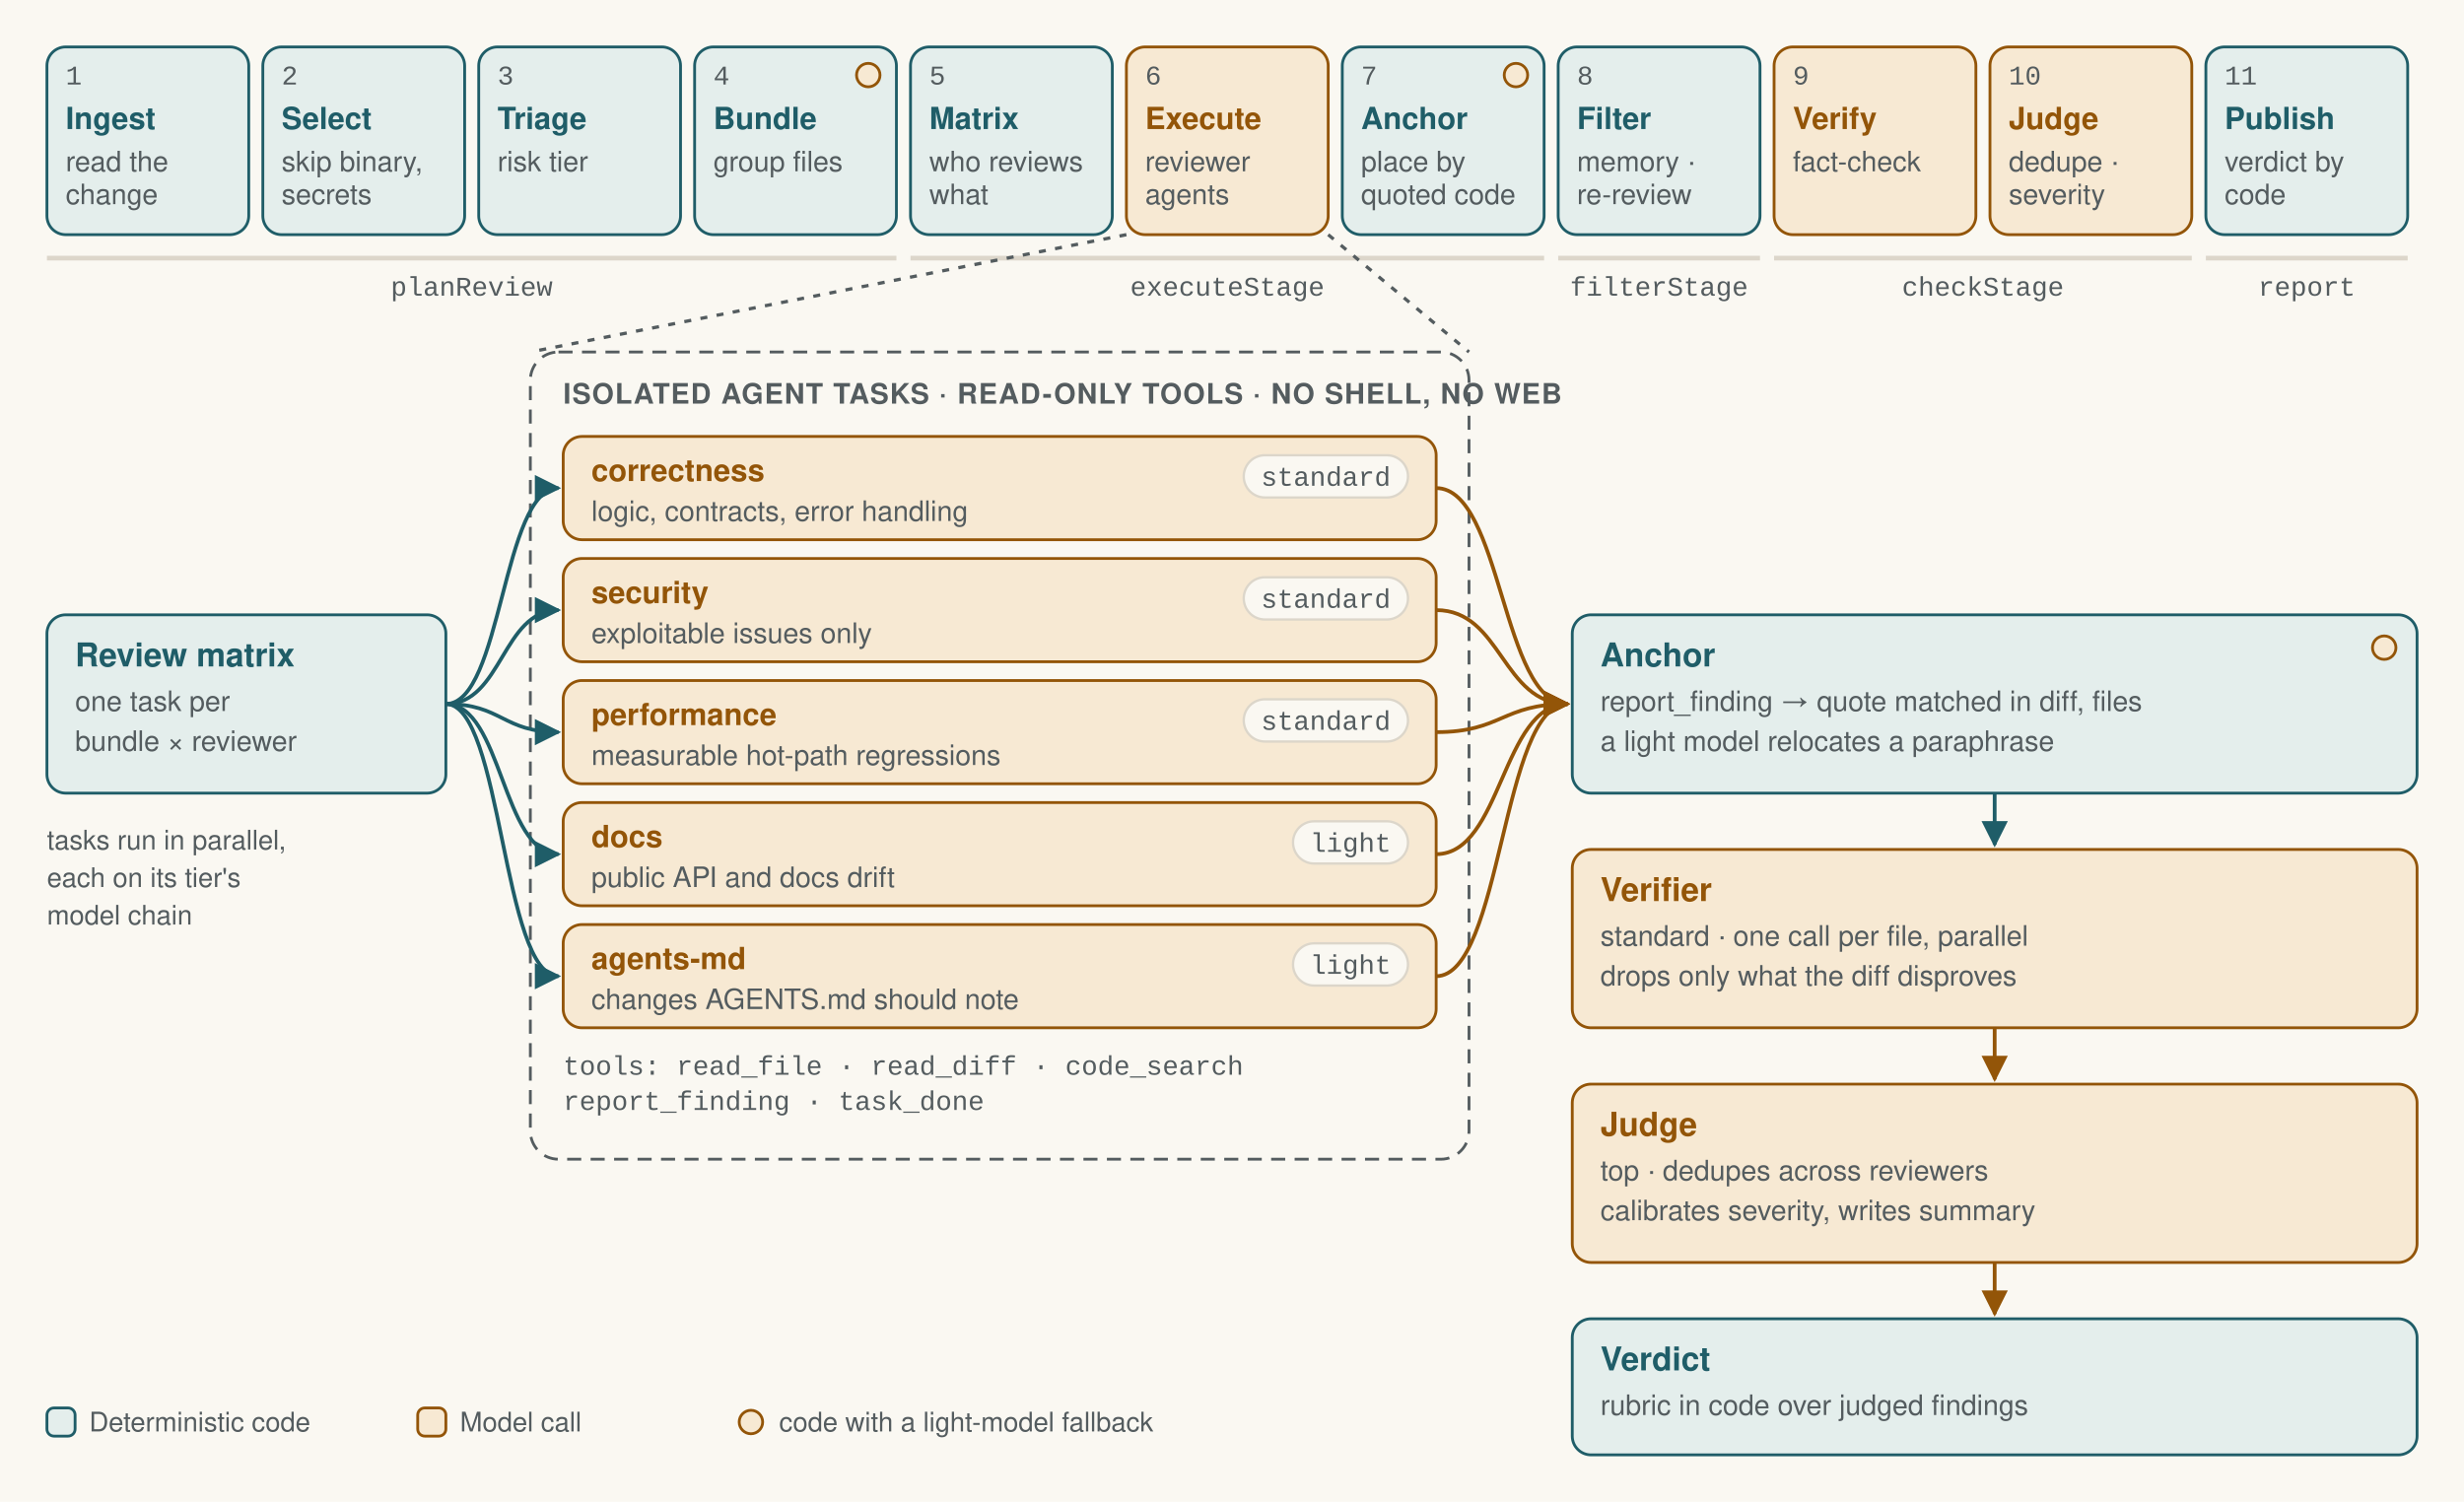
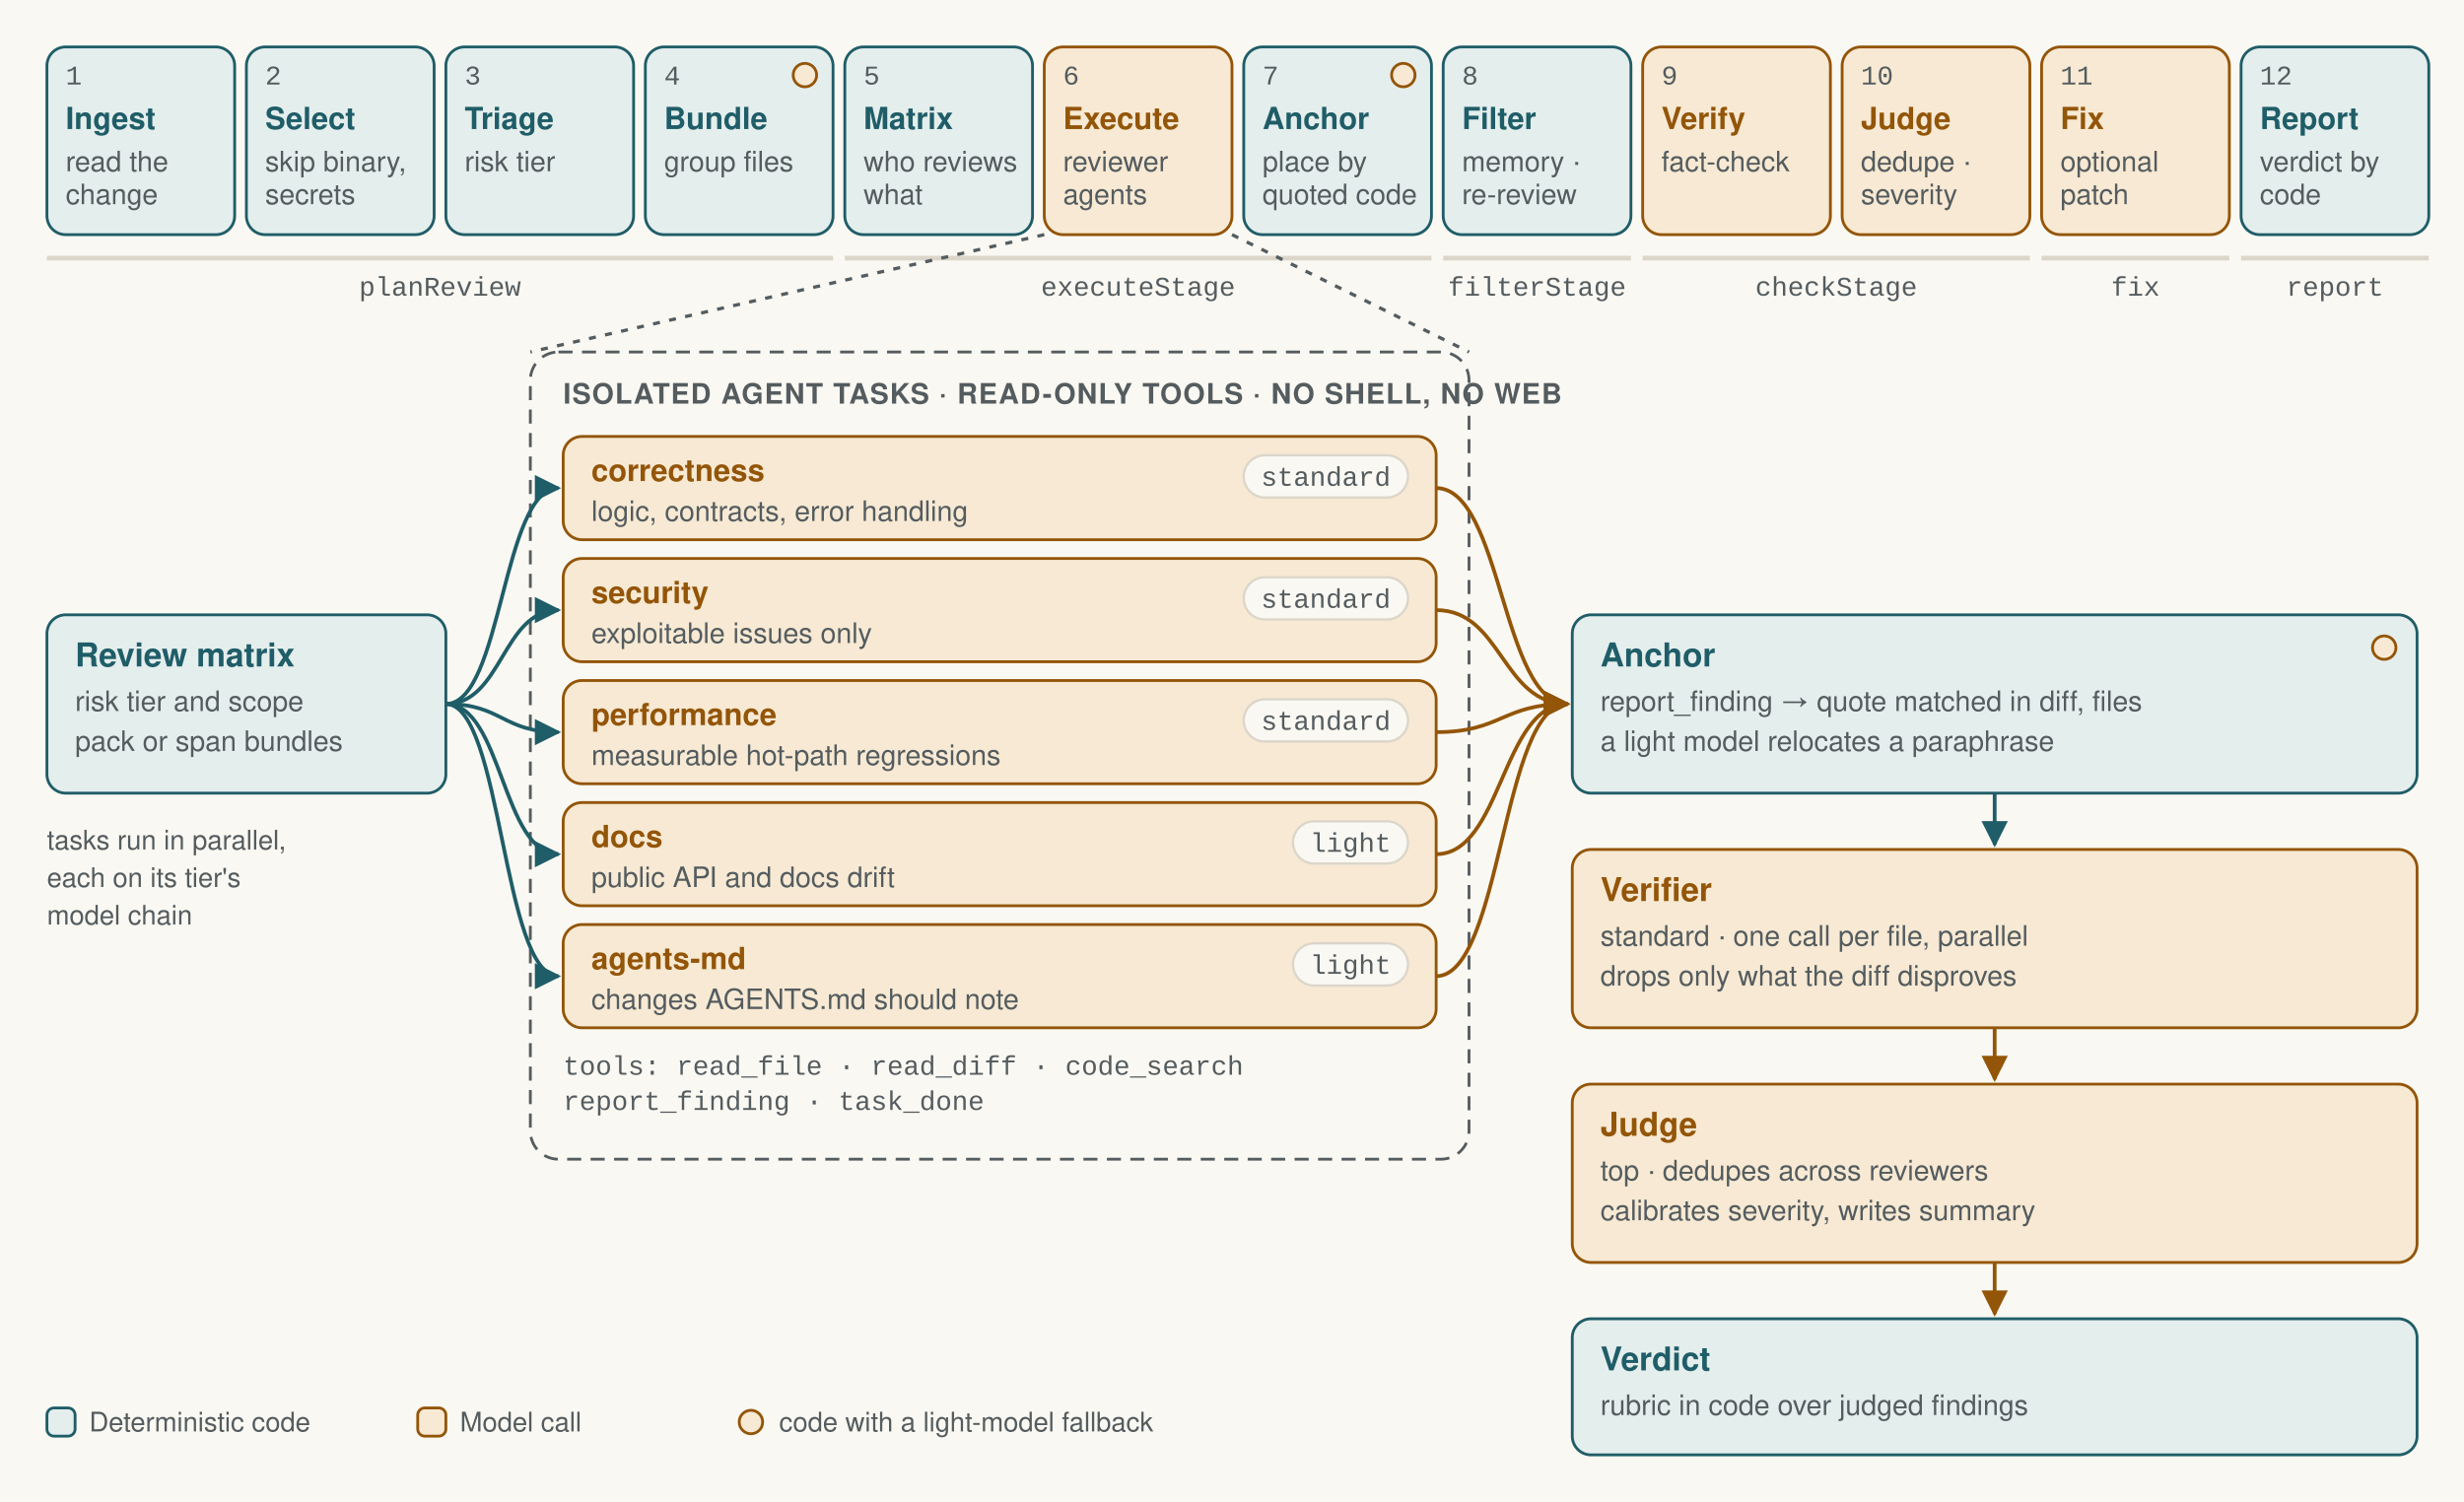
<svg xmlns="http://www.w3.org/2000/svg" viewBox="0 0 1050 640" width="1050" height="640" role="img" aria-label="ocra review stages and agents">
  <defs>
    <marker id="h-code" viewBox="0 0 10 10" refX="9" refY="5" markerWidth="7" markerHeight="7" orient="auto-start-reverse">
      <path d="M0 0L10 5L0 10z" fill="#1f5d68" />
    </marker>
    <marker id="h-llm" viewBox="0 0 10 10" refX="9" refY="5" markerWidth="7" markerHeight="7" orient="auto-start-reverse">
      <path d="M0 0L10 5L0 10z" fill="#935508" />
    </marker>
    <marker id="h-plain" viewBox="0 0 10 10" refX="9" refY="5" markerWidth="7" markerHeight="7" orient="auto-start-reverse">
      <path d="M0 0L10 5L0 10z" fill="#545c5f" />
    </marker>
    <style>
text{font-family:-apple-system, BlinkMacSystemFont, "Segoe UI", "PingFang SC", "Hiragino Sans GB", "Microsoft YaHei", "Noto Sans SC", Helvetica, Arial, sans-serif}
.t-code{fill:#1f5d68;font-weight:600}.t-llm{fill:#935508;font-weight:600}.t-plain{fill:#1c2226;font-weight:600}
.s{fill:#545c5f;font-size:12px}.m{fill:#545c5f;font-size:11.5px;font-family:ui-monospace, SFMono-Regular, Menlo, Consolas, "Liberation Mono", monospace}
.l{fill:#545c5f;font-size:11.5px}.cap{fill:#545c5f;font-size:12px;font-weight:600;letter-spacing:.04em}
.h{fill:#1c2226;font-size:16px;font-weight:700}
.b-code{fill:#e4eeec;stroke:#1f5d68;stroke-width:1.2}.b-llm{fill:#f7e9d3;stroke:#935508;stroke-width:1.2}
.b-plain{fill:#faf8f2;stroke:#dcd6ca;stroke-width:1.2}
.chip{fill:#faf8f2;stroke:#dcd6ca;stroke-width:1}
.g{fill:none;stroke:#545c5f;stroke-width:1.2;stroke-dasharray:6 4}.g2{fill:#f0ece3;stroke:#dcd6ca;stroke-width:1.2}
.a-code{fill:none;stroke:#1f5d68;stroke-width:1.6}.a-llm{fill:none;stroke:#935508;stroke-width:1.6}.a-plain{fill:none;stroke:#545c5f;stroke-width:1.4}
.br{fill:none;stroke:#dcd6ca;stroke-width:2}</style>
  </defs>
  <rect width="1050" height="640" fill="#faf8f2" />
-   <rect x="20" y="20" width="86" height="80" rx="8" class="b-code" />
+   <rect x="20" y="20" width="80" height="80" rx="8" class="b-code" />
  <text x="28" y="36" class="m" text-anchor="start">1</text>
  <text x="28" y="55" class="t-code" font-size="13">Ingest</text>
  <text x="28" y="73" class="s" font-size="11">read the</text>
  <text x="28" y="87" class="s" font-size="11">change</text>
-   <rect x="112" y="20" width="86" height="80" rx="8" class="b-code" />
-   <text x="120" y="36" class="m" text-anchor="start">2</text>
-   <text x="120" y="55" class="t-code" font-size="13">Select</text>
-   <text x="120" y="73" class="s" font-size="11">skip binary,</text>
-   <text x="120" y="87" class="s" font-size="11">secrets</text>
-   <rect x="204" y="20" width="86" height="80" rx="8" class="b-code" />
-   <text x="212" y="36" class="m" text-anchor="start">3</text>
-   <text x="212" y="55" class="t-code" font-size="13">Triage</text>
-   <text x="212" y="73" class="s" font-size="11">risk tier</text>
-   <rect x="296" y="20" width="86" height="80" rx="8" class="b-code" />
-   <text x="304" y="36" class="m" text-anchor="start">4</text>
-   <text x="304" y="55" class="t-code" font-size="13">Bundle</text>
-   <text x="304" y="73" class="s" font-size="11">group files</text>
-   <circle cx="370" cy="32" r="5" class="b-llm" />
-   <rect x="388" y="20" width="86" height="80" rx="8" class="b-code" />
-   <text x="396" y="36" class="m" text-anchor="start">5</text>
-   <text x="396" y="55" class="t-code" font-size="13">Matrix</text>
-   <text x="396" y="73" class="s" font-size="11">who reviews</text>
-   <text x="396" y="87" class="s" font-size="11">what</text>
-   <rect x="480" y="20" width="86" height="80" rx="8" class="b-llm" />
-   <text x="488" y="36" class="m" text-anchor="start">6</text>
-   <text x="488" y="55" class="t-llm" font-size="13">Execute</text>
-   <text x="488" y="73" class="s" font-size="11">reviewer</text>
-   <text x="488" y="87" class="s" font-size="11">agents</text>
-   <rect x="572" y="20" width="86" height="80" rx="8" class="b-code" />
-   <text x="580" y="36" class="m" text-anchor="start">7</text>
-   <text x="580" y="55" class="t-code" font-size="13">Anchor</text>
-   <text x="580" y="73" class="s" font-size="11">place by</text>
-   <text x="580" y="87" class="s" font-size="11">quoted code</text>
-   <circle cx="646" cy="32" r="5" class="b-llm" />
-   <rect x="664" y="20" width="86" height="80" rx="8" class="b-code" />
-   <text x="672" y="36" class="m" text-anchor="start">8</text>
-   <text x="672" y="55" class="t-code" font-size="13">Filter</text>
-   <text x="672" y="73" class="s" font-size="11">memory ·</text>
-   <text x="672" y="87" class="s" font-size="11">re-review</text>
-   <rect x="756" y="20" width="86" height="80" rx="8" class="b-llm" />
-   <text x="764" y="36" class="m" text-anchor="start">9</text>
-   <text x="764" y="55" class="t-llm" font-size="13">Verify</text>
-   <text x="764" y="73" class="s" font-size="11">fact-check</text>
-   <rect x="848" y="20" width="86" height="80" rx="8" class="b-llm" />
-   <text x="856" y="36" class="m" text-anchor="start">10</text>
-   <text x="856" y="55" class="t-llm" font-size="13">Judge</text>
-   <text x="856" y="73" class="s" font-size="11">dedupe ·</text>
-   <text x="856" y="87" class="s" font-size="11">severity</text>
-   <rect x="940" y="20" width="86" height="80" rx="8" class="b-code" />
-   <text x="948" y="36" class="m" text-anchor="start">11</text>
-   <text x="948" y="55" class="t-code" font-size="13">Publish</text>
-   <text x="948" y="73" class="s" font-size="11">verdict by</text>
-   <text x="948" y="87" class="s" font-size="11">code</text>
-   <path d="M20 110 L382 110" class="br" />
-   <text x="201" y="126" class="m" text-anchor="middle">planReview</text>
-   <path d="M388 110 L658 110" class="br" />
-   <text x="523" y="126" class="m" text-anchor="middle">executeStage</text>
-   <path d="M664 110 L750 110" class="br" />
-   <text x="707" y="126" class="m" text-anchor="middle">filterStage</text>
-   <path d="M756 110 L934 110" class="br" />
-   <text x="845" y="126" class="m" text-anchor="middle">checkStage</text>
-   <path d="M940 110 L1026 110" class="br" />
-   <text x="983" y="126" class="m" text-anchor="middle">report</text>
-   <path d="M480 100 L226 150 M566 100 L626 150" class="a-plain" stroke-dasharray="3 4" />
+   <rect x="105" y="20" width="80" height="80" rx="8" class="b-code" />
+   <text x="113" y="36" class="m" text-anchor="start">2</text>
+   <text x="113" y="55" class="t-code" font-size="13">Select</text>
+   <text x="113" y="73" class="s" font-size="11">skip binary,</text>
+   <text x="113" y="87" class="s" font-size="11">secrets</text>
+   <rect x="190" y="20" width="80" height="80" rx="8" class="b-code" />
+   <text x="198" y="36" class="m" text-anchor="start">3</text>
+   <text x="198" y="55" class="t-code" font-size="13">Triage</text>
+   <text x="198" y="73" class="s" font-size="11">risk tier</text>
+   <rect x="275" y="20" width="80" height="80" rx="8" class="b-code" />
+   <text x="283" y="36" class="m" text-anchor="start">4</text>
+   <text x="283" y="55" class="t-code" font-size="13">Bundle</text>
+   <text x="283" y="73" class="s" font-size="11">group files</text>
+   <circle cx="343" cy="32" r="5" class="b-llm" />
+   <rect x="360" y="20" width="80" height="80" rx="8" class="b-code" />
+   <text x="368" y="36" class="m" text-anchor="start">5</text>
+   <text x="368" y="55" class="t-code" font-size="13">Matrix</text>
+   <text x="368" y="73" class="s" font-size="11">who reviews</text>
+   <text x="368" y="87" class="s" font-size="11">what</text>
+   <rect x="445" y="20" width="80" height="80" rx="8" class="b-llm" />
+   <text x="453" y="36" class="m" text-anchor="start">6</text>
+   <text x="453" y="55" class="t-llm" font-size="13">Execute</text>
+   <text x="453" y="73" class="s" font-size="11">reviewer</text>
+   <text x="453" y="87" class="s" font-size="11">agents</text>
+   <rect x="530" y="20" width="80" height="80" rx="8" class="b-code" />
+   <text x="538" y="36" class="m" text-anchor="start">7</text>
+   <text x="538" y="55" class="t-code" font-size="13">Anchor</text>
+   <text x="538" y="73" class="s" font-size="11">place by</text>
+   <text x="538" y="87" class="s" font-size="11">quoted code</text>
+   <circle cx="598" cy="32" r="5" class="b-llm" />
+   <rect x="615" y="20" width="80" height="80" rx="8" class="b-code" />
+   <text x="623" y="36" class="m" text-anchor="start">8</text>
+   <text x="623" y="55" class="t-code" font-size="13">Filter</text>
+   <text x="623" y="73" class="s" font-size="11">memory ·</text>
+   <text x="623" y="87" class="s" font-size="11">re-review</text>
+   <rect x="700" y="20" width="80" height="80" rx="8" class="b-llm" />
+   <text x="708" y="36" class="m" text-anchor="start">9</text>
+   <text x="708" y="55" class="t-llm" font-size="13">Verify</text>
+   <text x="708" y="73" class="s" font-size="11">fact-check</text>
+   <rect x="785" y="20" width="80" height="80" rx="8" class="b-llm" />
+   <text x="793" y="36" class="m" text-anchor="start">10</text>
+   <text x="793" y="55" class="t-llm" font-size="13">Judge</text>
+   <text x="793" y="73" class="s" font-size="11">dedupe ·</text>
+   <text x="793" y="87" class="s" font-size="11">severity</text>
+   <rect x="870" y="20" width="80" height="80" rx="8" class="b-llm" />
+   <text x="878" y="36" class="m" text-anchor="start">11</text>
+   <text x="878" y="55" class="t-llm" font-size="13">Fix</text>
+   <text x="878" y="73" class="s" font-size="11">optional</text>
+   <text x="878" y="87" class="s" font-size="11">patch</text>
+   <rect x="955" y="20" width="80" height="80" rx="8" class="b-code" />
+   <text x="963" y="36" class="m" text-anchor="start">12</text>
+   <text x="963" y="55" class="t-code" font-size="13">Report</text>
+   <text x="963" y="73" class="s" font-size="11">verdict by</text>
+   <text x="963" y="87" class="s" font-size="11">code</text>
+   <path d="M20 110 L355 110" class="br" />
+   <text x="187.5" y="126" class="m" text-anchor="middle">planReview</text>
+   <path d="M360 110 L610 110" class="br" />
+   <text x="485" y="126" class="m" text-anchor="middle">executeStage</text>
+   <path d="M615 110 L695 110" class="br" />
+   <text x="655" y="126" class="m" text-anchor="middle">filterStage</text>
+   <path d="M700 110 L865 110" class="br" />
+   <text x="782.5" y="126" class="m" text-anchor="middle">checkStage</text>
+   <path d="M870 110 L950 110" class="br" />
+   <text x="910" y="126" class="m" text-anchor="middle">fix</text>
+   <path d="M955 110 L1035 110" class="br" />
+   <text x="995" y="126" class="m" text-anchor="middle">report</text>
+   <path d="M445 100 L226 150 M525 100 L626 150" class="a-plain" stroke-dasharray="3 4" />
  <rect x="20" y="262" width="170" height="76" rx="8" class="b-code" />
  <text x="32" y="284" class="t-code" font-size="14">Review matrix</text>
-   <text x="32" y="303" class="s">one task per</text>
-   <text x="32" y="320" class="s">bundle × reviewer</text>
+   <text x="32" y="303" class="s">risk tier and scope</text>
+   <text x="32" y="320" class="s">pack or span bundles</text>
  <rect x="226" y="150" width="400" height="344" rx="12" class="g" />
  <text x="240" y="172" class="cap" text-anchor="start">ISOLATED AGENT TASKS · READ-ONLY TOOLS · NO SHELL, NO WEB</text>
  <rect x="240" y="186" width="372" height="44" rx="8" class="b-llm" />
  <text x="252" y="205" class="t-llm" font-size="13">correctness</text>
  <text x="252" y="222" class="s" text-anchor="start">logic, contracts, error handling</text>
  <rect x="530" y="194" width="70" height="18" rx="9" class="chip" />
  <text x="565" y="207" class="m" text-anchor="middle">standard</text>
  <path d="M190 300 C214 300 214 208 238 208" class="a-code" marker-end="url(#h-code)" />
  <path d="M612 208 C640 208 640 300 668 300" class="a-llm" marker-end="url(#h-llm)" />
  <rect x="240" y="238" width="372" height="44" rx="8" class="b-llm" />
  <text x="252" y="257" class="t-llm" font-size="13">security</text>
  <text x="252" y="274" class="s" text-anchor="start">exploitable issues only</text>
  <rect x="530" y="246" width="70" height="18" rx="9" class="chip" />
  <text x="565" y="259" class="m" text-anchor="middle">standard</text>
  <path d="M190 300 C214 300 214 260 238 260" class="a-code" marker-end="url(#h-code)" />
  <path d="M612 260 C640 260 640 300 668 300" class="a-llm" marker-end="url(#h-llm)" />
  <rect x="240" y="290" width="372" height="44" rx="8" class="b-llm" />
  <text x="252" y="309" class="t-llm" font-size="13">performance</text>
  <text x="252" y="326" class="s" text-anchor="start">measurable hot-path regressions</text>
  <rect x="530" y="298" width="70" height="18" rx="9" class="chip" />
  <text x="565" y="311" class="m" text-anchor="middle">standard</text>
  <path d="M190 300 C214 300 214 312 238 312" class="a-code" marker-end="url(#h-code)" />
  <path d="M612 312 C640 312 640 300 668 300" class="a-llm" marker-end="url(#h-llm)" />
  <rect x="240" y="342" width="372" height="44" rx="8" class="b-llm" />
  <text x="252" y="361" class="t-llm" font-size="13">docs</text>
  <text x="252" y="378" class="s" text-anchor="start">public API and docs drift</text>
  <rect x="551" y="350" width="49" height="18" rx="9" class="chip" />
  <text x="575.5" y="363" class="m" text-anchor="middle">light</text>
  <path d="M190 300 C214 300 214 364 238 364" class="a-code" marker-end="url(#h-code)" />
  <path d="M612 364 C640 364 640 300 668 300" class="a-llm" marker-end="url(#h-llm)" />
  <rect x="240" y="394" width="372" height="44" rx="8" class="b-llm" />
  <text x="252" y="413" class="t-llm" font-size="13">agents-md</text>
  <text x="252" y="430" class="s" text-anchor="start">changes AGENTS.md should note</text>
  <rect x="551" y="402" width="49" height="18" rx="9" class="chip" />
  <text x="575.5" y="415" class="m" text-anchor="middle">light</text>
  <path d="M190 300 C214 300 214 416 238 416" class="a-code" marker-end="url(#h-code)" />
  <path d="M612 416 C640 416 640 300 668 300" class="a-llm" marker-end="url(#h-llm)" />
  <text x="240" y="458" class="m" text-anchor="start">tools: read_file · read_diff · code_search</text>
  <text x="240" y="473" class="m" text-anchor="start">       report_finding · task_done</text>
  <text x="20" y="362" class="l" text-anchor="start">tasks run in parallel,</text>
  <text x="20" y="378" class="l" text-anchor="start">each on its tier's</text>
  <text x="20" y="394" class="l" text-anchor="start">model chain</text>
  <rect x="670" y="262" width="360" height="76" rx="8" class="b-code" />
  <text x="682" y="284" class="t-code" font-size="14">Anchor</text>
  <text x="682" y="303" class="s">report_finding → quote matched in diff, files</text>
  <text x="682" y="320" class="s">a light model relocates a paraphrase</text>
  <circle cx="1016" cy="276" r="5" class="b-llm" />
  <path d="M850 338 L850 360" class="a-code" marker-end="url(#h-code)" />
  <rect x="670" y="362" width="360" height="76" rx="8" class="b-llm" />
  <text x="682" y="384" class="t-llm" font-size="14">Verifier</text>
  <text x="682" y="403" class="s">standard · one call per file, parallel</text>
  <text x="682" y="420" class="s">drops only what the diff disproves</text>
  <path d="M850 438 L850 460" class="a-llm" marker-end="url(#h-llm)" />
  <rect x="670" y="462" width="360" height="76" rx="8" class="b-llm" />
  <text x="682" y="484" class="t-llm" font-size="14">Judge</text>
  <text x="682" y="503" class="s">top · dedupes across reviewers</text>
  <text x="682" y="520" class="s">calibrates severity, writes summary</text>
  <path d="M850 538 L850 560" class="a-llm" marker-end="url(#h-llm)" />
  <rect x="670" y="562" width="360" height="58" rx="8" class="b-code" />
  <text x="682" y="584" class="t-code" font-size="14">Verdict</text>
  <text x="682" y="603" class="s">rubric in code over judged findings</text>
  <rect x="20" y="600" width="12" height="12" rx="3" class="b-code" />
  <text x="38" y="610" class="l" text-anchor="start">Deterministic code</text>
  <rect x="178" y="600" width="12" height="12" rx="3" class="b-llm" />
  <text x="196" y="610" class="l" text-anchor="start">Model call</text>
  <circle cx="320" cy="606" r="5" class="b-llm" />
  <text x="332" y="610" class="l" text-anchor="start">code with a light-model fallback</text>
</svg>
